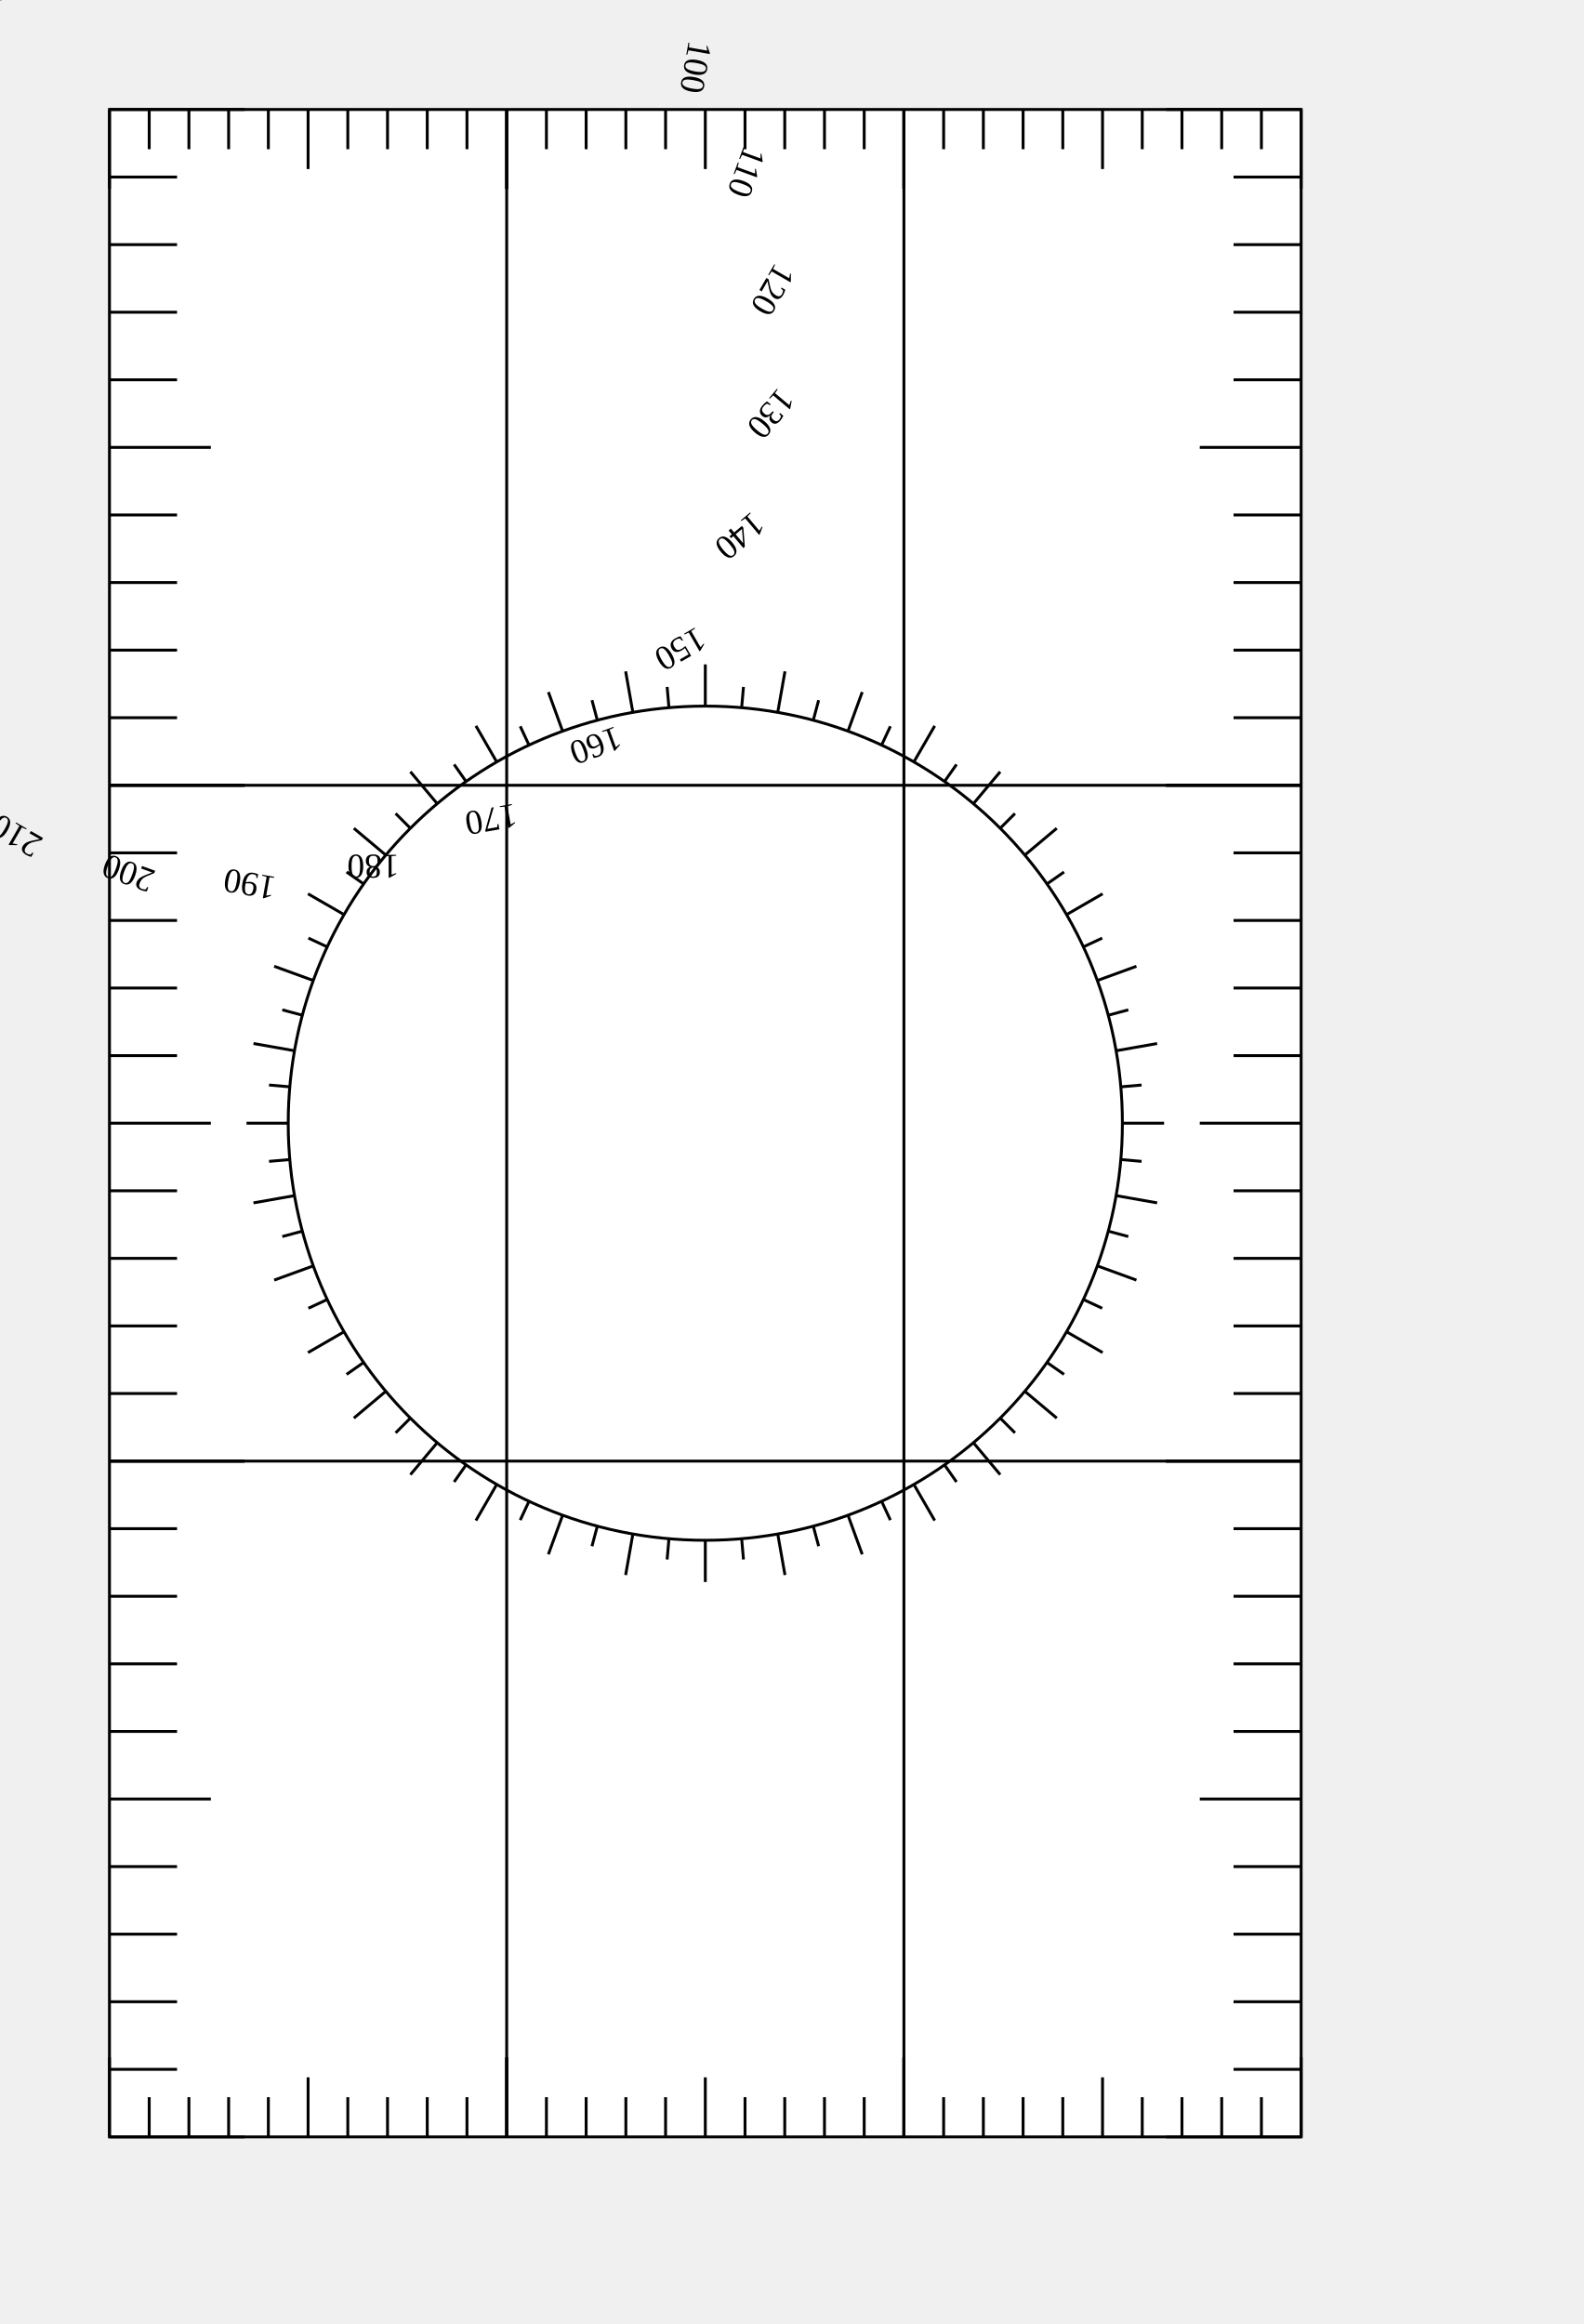
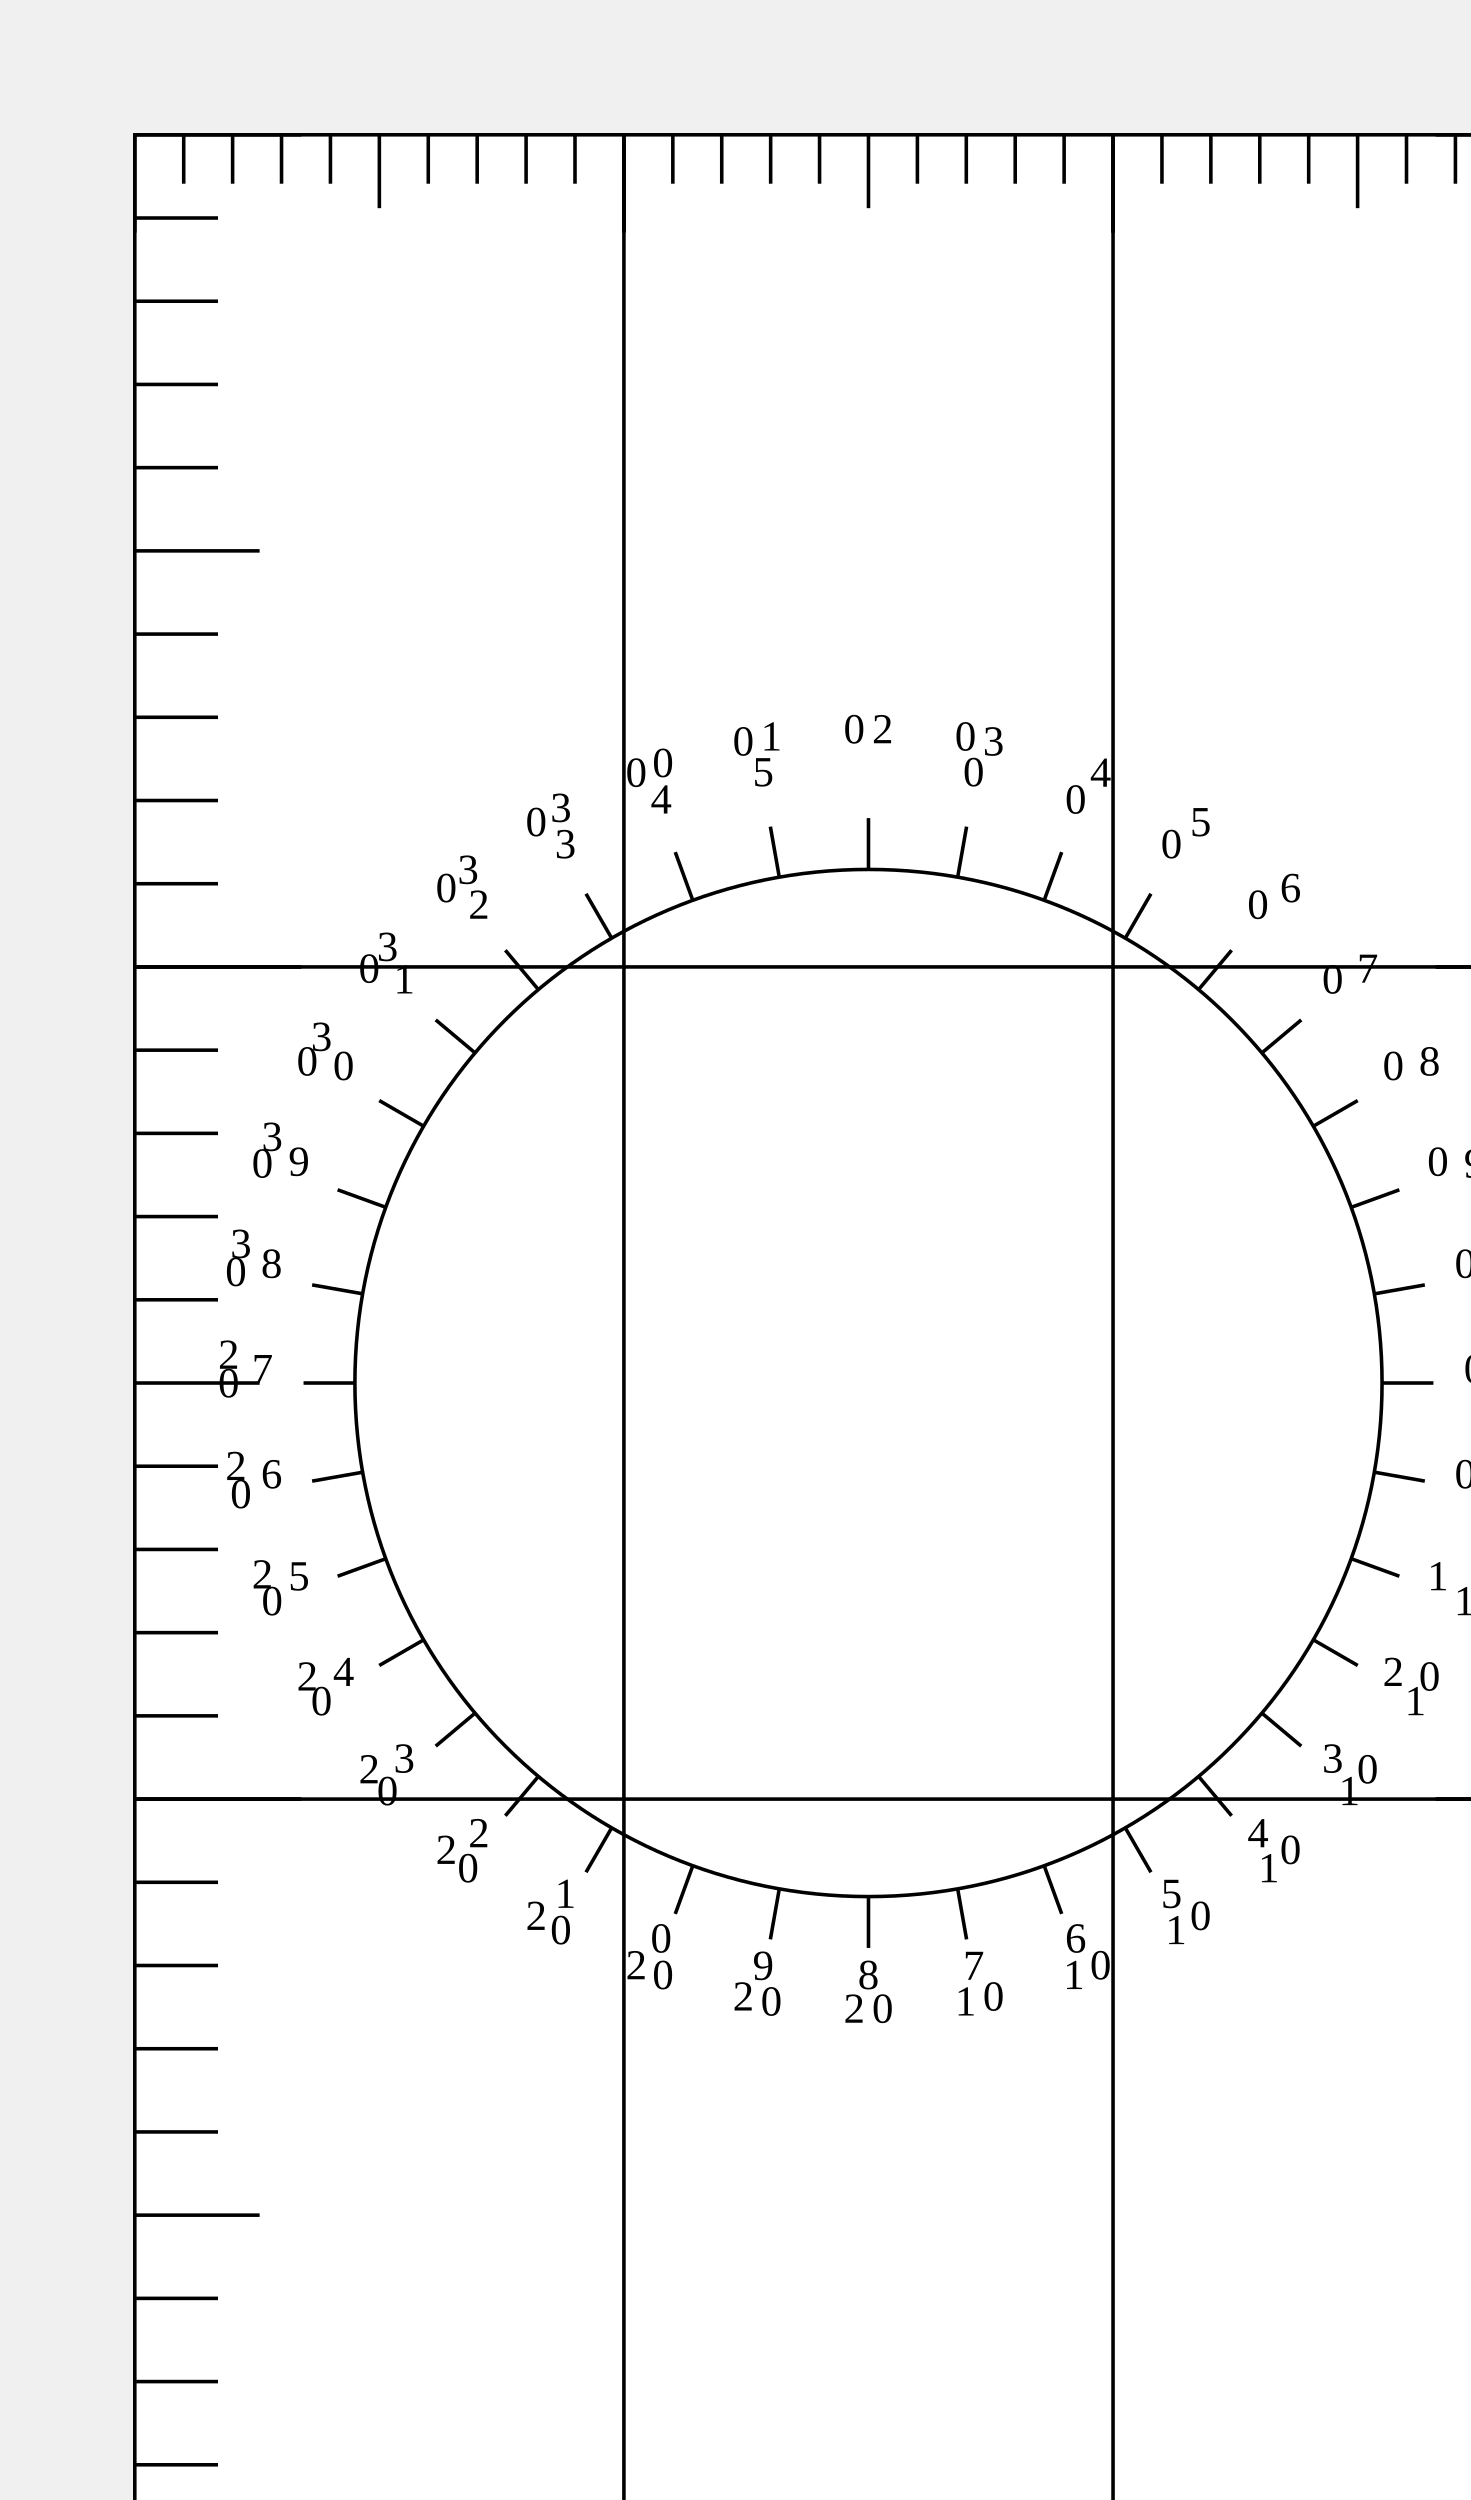
<svg xmlns="http://www.w3.org/2000/svg" baseProfile="full" height="100%" version="1.1" width="100%">
  <defs />
  <rect fill="white" height="185.2mm" stroke="black" width="108.858mm" x="10.0mm" y="10.0mm" />
  <line stroke="black" x1="10.0mm" x2="10.0mm" y1="10.0mm" y2="17.257mm" />
  <line stroke="black" x1="13.629mm" x2="13.629mm" y1="10.0mm" y2="13.629mm" />
  <line stroke="black" x1="17.257mm" x2="17.257mm" y1="10.0mm" y2="13.629mm" />
  <line stroke="black" x1="20.886mm" x2="20.886mm" y1="10.0mm" y2="13.629mm" />
  <line stroke="black" x1="24.514mm" x2="24.514mm" y1="10.0mm" y2="13.629mm" />
  <line stroke="black" x1="28.143mm" x2="28.143mm" y1="10.0mm" y2="15.443mm" />
  <line stroke="black" x1="31.772mm" x2="31.772mm" y1="10.0mm" y2="13.629mm" />
  <line stroke="black" x1="35.4mm" x2="35.4mm" y1="10.0mm" y2="13.629mm" />
  <line stroke="black" x1="39.029mm" x2="39.029mm" y1="10.0mm" y2="13.629mm" />
  <line stroke="black" x1="42.657mm" x2="42.657mm" y1="10.0mm" y2="13.629mm" />
  <line stroke="black" x1="46.286mm" x2="46.286mm" y1="10.0mm" y2="17.257mm" />
  <line stroke="black" x1="46.286mm" x2="46.286mm" y1="195.2mm" y2="187.943mm" />
  <line stroke="black" x1="42.657mm" x2="42.657mm" y1="195.2mm" y2="191.571mm" />
  <line stroke="black" x1="39.029mm" x2="39.029mm" y1="195.2mm" y2="191.571mm" />
  <line stroke="black" x1="35.4mm" x2="35.4mm" y1="195.2mm" y2="191.571mm" />
  <line stroke="black" x1="31.772mm" x2="31.772mm" y1="195.2mm" y2="191.571mm" />
  <line stroke="black" x1="28.143mm" x2="28.143mm" y1="195.2mm" y2="189.757mm" />
  <line stroke="black" x1="24.514mm" x2="24.514mm" y1="195.2mm" y2="191.571mm" />
  <line stroke="black" x1="20.886mm" x2="20.886mm" y1="195.2mm" y2="191.571mm" />
  <line stroke="black" x1="17.257mm" x2="17.257mm" y1="195.2mm" y2="191.571mm" />
  <line stroke="black" x1="13.629mm" x2="13.629mm" y1="195.2mm" y2="191.571mm" />
  <line stroke="black" x1="10.0mm" x2="10.0mm" y1="195.2mm" y2="187.943mm" />
  <line stroke="black" x1="46.286mm" x2="46.286mm" y1="10.0mm" y2="17.257mm" />
  <line stroke="black" x1="49.915mm" x2="49.915mm" y1="10.0mm" y2="13.629mm" />
  <line stroke="black" x1="53.543mm" x2="53.543mm" y1="10.0mm" y2="13.629mm" />
  <line stroke="black" x1="57.172mm" x2="57.172mm" y1="10.0mm" y2="13.629mm" />
  <line stroke="black" x1="60.8mm" x2="60.8mm" y1="10.0mm" y2="13.629mm" />
  <line stroke="black" x1="64.429mm" x2="64.429mm" y1="10.0mm" y2="15.443mm" />
  <line stroke="black" x1="68.058mm" x2="68.058mm" y1="10.0mm" y2="13.629mm" />
  <line stroke="black" x1="71.686mm" x2="71.686mm" y1="10.0mm" y2="13.629mm" />
  <line stroke="black" x1="75.315mm" x2="75.315mm" y1="10.0mm" y2="13.629mm" />
  <line stroke="black" x1="78.943mm" x2="78.943mm" y1="10.0mm" y2="13.629mm" />
  <line stroke="black" x1="82.572mm" x2="82.572mm" y1="10.0mm" y2="17.257mm" />
  <line stroke="black" x1="82.572mm" x2="82.572mm" y1="195.2mm" y2="187.943mm" />
  <line stroke="black" x1="78.943mm" x2="78.943mm" y1="195.2mm" y2="191.571mm" />
  <line stroke="black" x1="75.315mm" x2="75.315mm" y1="195.2mm" y2="191.571mm" />
  <line stroke="black" x1="71.686mm" x2="71.686mm" y1="195.2mm" y2="191.571mm" />
  <line stroke="black" x1="68.058mm" x2="68.058mm" y1="195.2mm" y2="191.571mm" />
  <line stroke="black" x1="64.429mm" x2="64.429mm" y1="195.2mm" y2="189.757mm" />
  <line stroke="black" x1="60.8mm" x2="60.8mm" y1="195.2mm" y2="191.571mm" />
  <line stroke="black" x1="57.172mm" x2="57.172mm" y1="195.2mm" y2="191.571mm" />
  <line stroke="black" x1="53.543mm" x2="53.543mm" y1="195.2mm" y2="191.571mm" />
  <line stroke="black" x1="49.915mm" x2="49.915mm" y1="195.2mm" y2="191.571mm" />
  <line stroke="black" x1="46.286mm" x2="46.286mm" y1="195.2mm" y2="187.943mm" />
  <line stroke="black" x1="82.572mm" x2="82.572mm" y1="10.0mm" y2="17.257mm" />
  <line stroke="black" x1="86.2mm" x2="86.2mm" y1="10.0mm" y2="13.629mm" />
  <line stroke="black" x1="89.829mm" x2="89.829mm" y1="10.0mm" y2="13.629mm" />
  <line stroke="black" x1="93.458mm" x2="93.458mm" y1="10.0mm" y2="13.629mm" />
  <line stroke="black" x1="97.086mm" x2="97.086mm" y1="10.0mm" y2="13.629mm" />
  <line stroke="black" x1="100.715mm" x2="100.715mm" y1="10.0mm" y2="15.443mm" />
  <line stroke="black" x1="104.343mm" x2="104.343mm" y1="10.0mm" y2="13.629mm" />
  <line stroke="black" x1="107.972mm" x2="107.972mm" y1="10.0mm" y2="13.629mm" />
  <line stroke="black" x1="111.601mm" x2="111.601mm" y1="10.0mm" y2="13.629mm" />
  <line stroke="black" x1="115.229mm" x2="115.229mm" y1="10.0mm" y2="13.629mm" />
  <line stroke="black" x1="118.858mm" x2="118.858mm" y1="10.0mm" y2="17.257mm" />
  <line stroke="black" x1="118.858mm" x2="118.858mm" y1="195.2mm" y2="187.943mm" />
  <line stroke="black" x1="115.229mm" x2="115.229mm" y1="195.2mm" y2="191.571mm" />
  <line stroke="black" x1="111.601mm" x2="111.601mm" y1="195.2mm" y2="191.571mm" />
  <line stroke="black" x1="107.972mm" x2="107.972mm" y1="195.2mm" y2="191.571mm" />
  <line stroke="black" x1="104.343mm" x2="104.343mm" y1="195.2mm" y2="191.571mm" />
  <line stroke="black" x1="100.715mm" x2="100.715mm" y1="195.2mm" y2="189.757mm" />
  <line stroke="black" x1="97.086mm" x2="97.086mm" y1="195.2mm" y2="191.571mm" />
  <line stroke="black" x1="93.458mm" x2="93.458mm" y1="195.2mm" y2="191.571mm" />
  <line stroke="black" x1="89.829mm" x2="89.829mm" y1="195.2mm" y2="191.571mm" />
  <line stroke="black" x1="86.2mm" x2="86.2mm" y1="195.2mm" y2="191.571mm" />
  <line stroke="black" x1="82.572mm" x2="82.572mm" y1="195.2mm" y2="187.943mm" />
  <line stroke="black" x1="118.858mm" x2="106.511mm" y1="10.0mm" y2="10.0mm" />
  <line stroke="black" x1="118.858mm" x2="112.684mm" y1="16.173mm" y2="16.173mm" />
  <line stroke="black" x1="118.858mm" x2="112.684mm" y1="22.347mm" y2="22.347mm" />
  <line stroke="black" x1="118.858mm" x2="112.684mm" y1="28.52mm" y2="28.52mm" />
  <line stroke="black" x1="118.858mm" x2="112.684mm" y1="34.693mm" y2="34.693mm" />
  <line stroke="black" x1="118.858mm" x2="109.598mm" y1="40.867mm" y2="40.867mm" />
  <line stroke="black" x1="118.858mm" x2="112.684mm" y1="47.04mm" y2="47.04mm" />
  <line stroke="black" x1="118.858mm" x2="112.684mm" y1="53.213mm" y2="53.213mm" />
  <line stroke="black" x1="118.858mm" x2="112.684mm" y1="59.387mm" y2="59.387mm" />
  <line stroke="black" x1="118.858mm" x2="112.684mm" y1="65.56mm" y2="65.56mm" />
  <line stroke="black" x1="118.858mm" x2="106.511mm" y1="71.733mm" y2="71.733mm" />
  <line stroke="black" x1="10.0mm" x2="22.347mm" y1="71.733mm" y2="71.733mm" />
  <line stroke="black" x1="10mm" x2="16.173mm" y1="65.56mm" y2="65.56mm" />
  <line stroke="black" x1="10mm" x2="16.173mm" y1="59.387mm" y2="59.387mm" />
  <line stroke="black" x1="10mm" x2="16.173mm" y1="53.213mm" y2="53.213mm" />
  <line stroke="black" x1="10mm" x2="16.173mm" y1="47.04mm" y2="47.04mm" />
  <line stroke="black" x1="10mm" x2="19.26mm" y1="40.867mm" y2="40.867mm" />
  <line stroke="black" x1="10mm" x2="16.173mm" y1="34.693mm" y2="34.693mm" />
  <line stroke="black" x1="10mm" x2="16.173mm" y1="28.52mm" y2="28.52mm" />
  <line stroke="black" x1="10mm" x2="16.173mm" y1="22.347mm" y2="22.347mm" />
  <line stroke="black" x1="10mm" x2="16.173mm" y1="16.173mm" y2="16.173mm" />
  <line stroke="black" x1="10mm" x2="22.347mm" y1="10.0mm" y2="10.0mm" />
  <line stroke="black" x1="118.858mm" x2="106.511mm" y1="71.733mm" y2="71.733mm" />
  <line stroke="black" x1="118.858mm" x2="112.684mm" y1="77.907mm" y2="77.907mm" />
  <line stroke="black" x1="118.858mm" x2="112.684mm" y1="84.08mm" y2="84.08mm" />
  <line stroke="black" x1="118.858mm" x2="112.684mm" y1="90.253mm" y2="90.253mm" />
  <line stroke="black" x1="118.858mm" x2="112.684mm" y1="96.427mm" y2="96.427mm" />
  <line stroke="black" x1="118.858mm" x2="109.598mm" y1="102.6mm" y2="102.6mm" />
  <line stroke="black" x1="118.858mm" x2="112.684mm" y1="108.773mm" y2="108.773mm" />
  <line stroke="black" x1="118.858mm" x2="112.684mm" y1="114.947mm" y2="114.947mm" />
  <line stroke="black" x1="118.858mm" x2="112.684mm" y1="121.12mm" y2="121.12mm" />
  <line stroke="black" x1="118.858mm" x2="112.684mm" y1="127.293mm" y2="127.293mm" />
  <line stroke="black" x1="118.858mm" x2="106.511mm" y1="133.467mm" y2="133.467mm" />
  <line stroke="black" x1="10.0mm" x2="22.347mm" y1="133.467mm" y2="133.467mm" />
  <line stroke="black" x1="10mm" x2="16.173mm" y1="127.293mm" y2="127.293mm" />
  <line stroke="black" x1="10mm" x2="16.173mm" y1="121.12mm" y2="121.12mm" />
  <line stroke="black" x1="10mm" x2="16.173mm" y1="114.947mm" y2="114.947mm" />
  <line stroke="black" x1="10mm" x2="16.173mm" y1="108.773mm" y2="108.773mm" />
  <line stroke="black" x1="10mm" x2="19.26mm" y1="102.6mm" y2="102.6mm" />
  <line stroke="black" x1="10mm" x2="16.173mm" y1="96.427mm" y2="96.427mm" />
  <line stroke="black" x1="10mm" x2="16.173mm" y1="90.253mm" y2="90.253mm" />
  <line stroke="black" x1="10mm" x2="16.173mm" y1="84.08mm" y2="84.08mm" />
  <line stroke="black" x1="10mm" x2="16.173mm" y1="77.907mm" y2="77.907mm" />
  <line stroke="black" x1="10mm" x2="22.347mm" y1="71.733mm" y2="71.733mm" />
  <line stroke="black" x1="118.858mm" x2="106.511mm" y1="133.467mm" y2="133.467mm" />
  <line stroke="black" x1="118.858mm" x2="112.684mm" y1="139.64mm" y2="139.64mm" />
  <line stroke="black" x1="118.858mm" x2="112.684mm" y1="145.813mm" y2="145.813mm" />
  <line stroke="black" x1="118.858mm" x2="112.684mm" y1="151.987mm" y2="151.987mm" />
  <line stroke="black" x1="118.858mm" x2="112.684mm" y1="158.16mm" y2="158.16mm" />
  <line stroke="black" x1="118.858mm" x2="109.598mm" y1="164.333mm" y2="164.333mm" />
  <line stroke="black" x1="118.858mm" x2="112.684mm" y1="170.507mm" y2="170.507mm" />
  <line stroke="black" x1="118.858mm" x2="112.684mm" y1="176.68mm" y2="176.68mm" />
  <line stroke="black" x1="118.858mm" x2="112.684mm" y1="182.853mm" y2="182.853mm" />
  <line stroke="black" x1="118.858mm" x2="112.684mm" y1="189.027mm" y2="189.027mm" />
  <line stroke="black" x1="118.858mm" x2="106.511mm" y1="195.2mm" y2="195.2mm" />
  <line stroke="black" x1="10.0mm" x2="22.347mm" y1="195.2mm" y2="195.2mm" />
  <line stroke="black" x1="10mm" x2="16.173mm" y1="189.027mm" y2="189.027mm" />
  <line stroke="black" x1="10mm" x2="16.173mm" y1="182.853mm" y2="182.853mm" />
  <line stroke="black" x1="10mm" x2="16.173mm" y1="176.68mm" y2="176.68mm" />
  <line stroke="black" x1="10mm" x2="16.173mm" y1="170.507mm" y2="170.507mm" />
  <line stroke="black" x1="10mm" x2="19.26mm" y1="164.333mm" y2="164.333mm" />
  <line stroke="black" x1="10mm" x2="16.173mm" y1="158.16mm" y2="158.16mm" />
  <line stroke="black" x1="10mm" x2="16.173mm" y1="151.987mm" y2="151.987mm" />
  <line stroke="black" x1="10mm" x2="16.173mm" y1="145.813mm" y2="145.813mm" />
  <line stroke="black" x1="10mm" x2="16.173mm" y1="139.64mm" y2="139.64mm" />
  <line stroke="black" x1="10mm" x2="22.347mm" y1="133.467mm" y2="133.467mm" />
  <line stroke="black" x1="10.0mm" x2="118.858mm" y1="71.733mm" y2="71.733mm" />
  <line stroke="black" x1="10.0mm" x2="118.858mm" y1="133.467mm" y2="133.467mm" />
  <line stroke="black" x1="46.286mm" x2="46.286mm" y1="10.0mm" y2="195.2mm" />
  <line stroke="black" x1="82.572mm" x2="82.572mm" y1="10.0mm" y2="195.2mm" />
  <circle cx="64.429mm" cy="102.6mm" fill="none" r="38.1mm" stroke="black" />
  <line stroke="black" x1="64.429mm" x2="64.429mm" y1="64.5mm" y2="60.69mm" />
-   <text text-anchor="middle" transform="rotate(0.0,64.42891,57.64172)" x="0mm" y="0mm">0</text>
-   <line stroke="black" x1="67.75mm" x2="67.916mm" y1="64.645mm" y2="62.747mm" />
-   <text text-anchor="middle" transform="rotate(5.0,68.04843,61.22877)" x="0mm" y="0mm" />
+   <text rotate="0.0" text-anchor="middle" x="49.189mm" y="57.642mm">0</text>
  <line stroke="black" x1="71.045mm" x2="71.707mm" y1="65.079mm" y2="61.326mm" />
-   <text text-anchor="middle" transform="rotate(10.0,72.23584,58.32473)" x="0mm" y="0mm">10</text>
-   <line stroke="black" x1="74.29mm" x2="74.783mm" y1="65.798mm" y2="63.958mm" />
-   <text text-anchor="middle" transform="rotate(15.0,75.17748,62.48581)" x="0mm" y="0mm" />
+   <text rotate="10.0" text-anchor="middle" x="57.227mm" y="55.678mm">1</text>
+   <text rotate="10.0" text-anchor="middle" x="72.236mm" y="58.325mm">0</text>
  <line stroke="black" x1="77.46mm" x2="78.763mm" y1="66.797mm" y2="63.217mm" />
-   <text text-anchor="middle" transform="rotate(20.0,79.80555,60.35303)" x="0mm" y="0mm">20</text>
-   <line stroke="black" x1="80.531mm" x2="81.336mm" y1="68.069mm" y2="66.343mm" />
-   <text text-anchor="middle" transform="rotate(25.0,81.97994,64.96171)" x="0mm" y="0mm" />
+   <text rotate="20.0" text-anchor="middle" x="65.485mm" y="55.141mm">2</text>
+   <text rotate="20.0" text-anchor="middle" x="79.806mm" y="60.353mm">0</text>
  <line stroke="black" x1="83.479mm" x2="85.384mm" y1="69.604mm" y2="66.305mm" />
-   <text text-anchor="middle" transform="rotate(30.0,86.90806,63.66498)" x="0mm" y="0mm">30</text>
-   <line stroke="black" x1="86.282mm" x2="87.375mm" y1="71.39mm" y2="69.83mm" />
-   <text text-anchor="middle" transform="rotate(35.0,88.24912,68.58122)" x="0mm" y="0mm" />
+   <text rotate="30.0" text-anchor="middle" x="73.71mm" y="56.045mm">3</text>
+   <text rotate="30.0" text-anchor="middle" x="86.908mm" y="63.665mm">0</text>
  <line stroke="black" x1="88.919mm" x2="91.368mm" y1="73.414mm" y2="70.495mm" />
-   <text text-anchor="middle" transform="rotate(40.0,93.32754,68.15996)" x="0mm" y="0mm">40</text>
-   <line stroke="black" x1="91.37mm" x2="92.717mm" y1="75.659mm" y2="74.312mm" />
-   <text text-anchor="middle" transform="rotate(45.0,93.79454,73.23438)" x="0mm" y="0mm" />
+   <text rotate="40.0" text-anchor="middle" x="81.653mm" y="58.364mm">4</text>
+   <text rotate="40.0" text-anchor="middle" x="93.328mm" y="68.16mm">0</text>
  <line stroke="black" x1="93.615mm" x2="96.534mm" y1="78.11mm" y2="75.661mm" />
-   <text text-anchor="middle" transform="rotate(50.0,98.86896,73.70137)" x="0mm" y="0mm">50</text>
-   <line stroke="black" x1="95.639mm" x2="97.199mm" y1="80.747mm" y2="79.654mm" />
-   <text text-anchor="middle" transform="rotate(55.0,98.44769,78.77979)" x="0mm" y="0mm" />
+   <text rotate="50.0" text-anchor="middle" x="89.073mm" y="62.027mm">5</text>
+   <text rotate="50.0" text-anchor="middle" x="98.869mm" y="73.701mm">0</text>
  <line stroke="black" x1="97.425mm" x2="100.724mm" y1="83.55mm" y2="81.645mm" />
-   <text text-anchor="middle" transform="rotate(60.0,103.3639,80.12086)" x="0mm" y="0mm">60</text>
-   <line stroke="black" x1="98.959mm" x2="100.686mm" y1="86.498mm" y2="85.693mm" />
-   <text text-anchor="middle" transform="rotate(65.0,102.0672,85.04898)" x="0mm" y="0mm" />
+   <text rotate="60.0" text-anchor="middle" x="95.744mm" y="66.923mm">6</text>
+   <text rotate="60.0" text-anchor="middle" x="103.364mm" y="80.121mm">0</text>
  <line stroke="black" x1="100.231mm" x2="103.812mm" y1="89.569mm" y2="88.266mm" />
-   <text text-anchor="middle" transform="rotate(70.0,106.6759,87.22336)" x="0mm" y="0mm">70</text>
-   <line stroke="black" x1="101.231mm" x2="103.071mm" y1="92.739mm" y2="92.246mm" />
-   <text text-anchor="middle" transform="rotate(75.0,104.5431,91.85144)" x="0mm" y="0mm" />
+   <text rotate="70.0" text-anchor="middle" x="101.463mm" y="72.902mm">7</text>
+   <text rotate="70.0" text-anchor="middle" x="106.676mm" y="87.223mm">0</text>
  <line stroke="black" x1="101.95mm" x2="105.702mm" y1="95.984mm" y2="95.322mm" />
-   <text text-anchor="middle" transform="rotate(80.0,108.7042,94.79308)" x="0mm" y="0mm">80</text>
-   <line stroke="black" x1="102.384mm" x2="104.282mm" y1="99.279mm" y2="99.113mm" />
-   <text text-anchor="middle" transform="rotate(85.0,105.8001,98.98049)" x="0mm" y="0mm" />
+   <text rotate="80.0" text-anchor="middle" x="106.058mm" y="79.785mm">8</text>
+   <text rotate="80.0" text-anchor="middle" x="108.704mm" y="94.793mm">0</text>
  <line stroke="black" x1="102.529mm" x2="106.339mm" y1="102.6mm" y2="102.6mm" />
-   <text text-anchor="middle" transform="rotate(90.0,109.3872,102.6)" x="0mm" y="0mm">90</text>
-   <line stroke="black" x1="102.384mm" x2="104.282mm" y1="105.921mm" y2="106.087mm" />
-   <text text-anchor="middle" transform="rotate(95.0,105.8001,106.2195)" x="0mm" y="0mm" />
+   <text rotate="90.0" text-anchor="middle" x="109.387mm" y="87.36mm">9</text>
+   <text rotate="90.0" text-anchor="middle" x="109.387mm" y="102.6mm">0</text>
  <line stroke="black" x1="101.95mm" x2="105.702mm" y1="109.216mm" y2="109.878mm" />
-   <text text-anchor="middle" transform="rotate(100.0,108.7042,110.4069)" x="0mm" y="0mm">100</text>
-   <line stroke="black" x1="101.231mm" x2="103.071mm" y1="112.461mm" y2="112.954mm" />
-   <text text-anchor="middle" transform="rotate(105.0,104.5431,113.3486)" x="0mm" y="0mm" />
+   <text rotate="100.0" text-anchor="middle" x="111.351mm" y="95.398mm">1</text>
+   <text rotate="100.0" text-anchor="middle" x="108.704mm" y="110.407mm">0</text>
+   <text rotate="100.0" text-anchor="middle" x="106.058mm" y="125.415mm">0</text>
  <line stroke="black" x1="100.231mm" x2="103.812mm" y1="115.631mm" y2="116.934mm" />
-   <text text-anchor="middle" transform="rotate(110.0,106.6759,117.9766)" x="0mm" y="0mm">110</text>
-   <line stroke="black" x1="98.959mm" x2="100.686mm" y1="118.702mm" y2="119.507mm" />
-   <text text-anchor="middle" transform="rotate(115.0,102.0672,120.151)" x="0mm" y="0mm" />
+   <text rotate="110.0" text-anchor="middle" x="111.888mm" y="103.656mm">1</text>
+   <text rotate="110.0" text-anchor="middle" x="106.676mm" y="117.977mm">1</text>
+   <text rotate="110.0" text-anchor="middle" x="101.463mm" y="132.298mm">0</text>
  <line stroke="black" x1="97.425mm" x2="100.724mm" y1="121.65mm" y2="123.555mm" />
-   <text text-anchor="middle" transform="rotate(120.0,103.3639,125.0791)" x="0mm" y="0mm">120</text>
-   <line stroke="black" x1="95.639mm" x2="97.199mm" y1="124.453mm" y2="125.546mm" />
-   <text text-anchor="middle" transform="rotate(125.0,98.44769,126.4202)" x="0mm" y="0mm" />
+   <text rotate="120.0" text-anchor="middle" x="110.984mm" y="111.881mm">1</text>
+   <text rotate="120.0" text-anchor="middle" x="103.364mm" y="125.079mm">2</text>
+   <text rotate="120.0" text-anchor="middle" x="95.744mm" y="138.277mm">0</text>
  <line stroke="black" x1="93.615mm" x2="96.534mm" y1="127.09mm" y2="129.539mm" />
-   <text text-anchor="middle" transform="rotate(130.0,98.86896,131.4986)" x="0mm" y="0mm">130</text>
-   <line stroke="black" x1="91.37mm" x2="92.717mm" y1="129.541mm" y2="130.888mm" />
-   <text text-anchor="middle" transform="rotate(135.0,93.79454,131.9656)" x="0mm" y="0mm" />
+   <text rotate="130.0" text-anchor="middle" x="108.665mm" y="119.824mm">1</text>
+   <text rotate="130.0" text-anchor="middle" x="98.869mm" y="131.499mm">3</text>
+   <text rotate="130.0" text-anchor="middle" x="89.073mm" y="143.173mm">0</text>
  <line stroke="black" x1="88.919mm" x2="91.368mm" y1="131.786mm" y2="134.705mm" />
-   <text text-anchor="middle" transform="rotate(140.0,93.32754,137.04)" x="0mm" y="0mm">140</text>
-   <line stroke="black" x1="86.282mm" x2="87.375mm" y1="133.81mm" y2="135.37mm" />
-   <text text-anchor="middle" transform="rotate(145.0,88.24912,136.6188)" x="0mm" y="0mm" />
+   <text rotate="140.0" text-anchor="middle" x="105.002mm" y="127.244mm">1</text>
+   <text rotate="140.0" text-anchor="middle" x="93.328mm" y="137.04mm">4</text>
+   <text rotate="140.0" text-anchor="middle" x="81.653mm" y="146.836mm">0</text>
  <line stroke="black" x1="83.479mm" x2="85.384mm" y1="135.596mm" y2="138.895mm" />
-   <text text-anchor="middle" transform="rotate(150.0,86.90806,141.535)" x="0mm" y="0mm">150</text>
-   <line stroke="black" x1="80.531mm" x2="81.336mm" y1="137.131mm" y2="138.857mm" />
-   <text text-anchor="middle" transform="rotate(155.0,81.97994,140.2383)" x="0mm" y="0mm" />
+   <text rotate="150.0" text-anchor="middle" x="100.106mm" y="133.915mm">1</text>
+   <text rotate="150.0" text-anchor="middle" x="86.908mm" y="141.535mm">5</text>
+   <text rotate="150.0" text-anchor="middle" x="73.71mm" y="149.155mm">0</text>
  <line stroke="black" x1="77.46mm" x2="78.763mm" y1="138.403mm" y2="141.983mm" />
-   <text text-anchor="middle" transform="rotate(160.0,79.80555,144.847)" x="0mm" y="0mm">160</text>
-   <line stroke="black" x1="74.29mm" x2="74.783mm" y1="139.402mm" y2="141.242mm" />
-   <text text-anchor="middle" transform="rotate(165.0,75.17748,142.7142)" x="0mm" y="0mm" />
+   <text rotate="160.0" text-anchor="middle" x="94.127mm" y="139.635mm">1</text>
+   <text rotate="160.0" text-anchor="middle" x="79.806mm" y="144.847mm">6</text>
+   <text rotate="160.0" text-anchor="middle" x="65.485mm" y="150.059mm">0</text>
  <line stroke="black" x1="71.045mm" x2="71.707mm" y1="140.121mm" y2="143.874mm" />
-   <text text-anchor="middle" transform="rotate(170.0,72.23584,146.8753)" x="0mm" y="0mm">170</text>
-   <line stroke="black" x1="67.75mm" x2="67.916mm" y1="140.555mm" y2="142.453mm" />
-   <text text-anchor="middle" transform="rotate(175.0,68.04843,143.9712)" x="0mm" y="0mm" />
+   <text rotate="170.0" text-anchor="middle" x="87.244mm" y="144.229mm">1</text>
+   <text rotate="170.0" text-anchor="middle" x="72.236mm" y="146.875mm">7</text>
+   <text rotate="170.0" text-anchor="middle" x="57.227mm" y="149.522mm">0</text>
  <line stroke="black" x1="64.429mm" x2="64.429mm" y1="140.7mm" y2="144.51mm" />
-   <text text-anchor="middle" transform="rotate(180.0,64.42891,147.5583)" x="0mm" y="0mm">180</text>
-   <line stroke="black" x1="61.108mm" x2="60.942mm" y1="140.555mm" y2="142.453mm" />
-   <text text-anchor="middle" transform="rotate(185.0,60.8094,143.9712)" x="0mm" y="0mm" />
+   <text rotate="180.0" text-anchor="middle" x="79.669mm" y="147.558mm">1</text>
+   <text rotate="180.0" text-anchor="middle" x="64.429mm" y="147.558mm">8</text>
+   <text rotate="180.0" text-anchor="middle" x="49.189mm" y="147.558mm">0</text>
  <line stroke="black" x1="57.813mm" x2="57.151mm" y1="140.121mm" y2="143.874mm" />
-   <text text-anchor="middle" transform="rotate(190.0,56.62199,146.8753)" x="0mm" y="0mm">190</text>
-   <line stroke="black" x1="54.568mm" x2="54.075mm" y1="139.402mm" y2="141.242mm" />
-   <text text-anchor="middle" transform="rotate(195.0,53.68035,142.7142)" x="0mm" y="0mm" />
+   <text rotate="190.0" text-anchor="middle" x="71.631mm" y="149.522mm">1</text>
+   <text rotate="190.0" text-anchor="middle" x="56.622mm" y="146.875mm">9</text>
+   <text rotate="190.0" text-anchor="middle" x="41.613mm" y="144.229mm">0</text>
  <line stroke="black" x1="51.398mm" x2="50.095mm" y1="138.403mm" y2="141.983mm" />
-   <text text-anchor="middle" transform="rotate(200.0,49.05228,144.847)" x="0mm" y="0mm">200</text>
-   <line stroke="black" x1="48.327mm" x2="47.522mm" y1="137.131mm" y2="138.857mm" />
-   <text text-anchor="middle" transform="rotate(205.0,46.87789,140.2383)" x="0mm" y="0mm" />
+   <text rotate="200.0" text-anchor="middle" x="63.373mm" y="150.059mm">2</text>
+   <text rotate="200.0" text-anchor="middle" x="49.052mm" y="144.847mm">0</text>
+   <text rotate="200.0" text-anchor="middle" x="34.731mm" y="139.635mm">0</text>
  <line stroke="black" x1="45.379mm" x2="43.474mm" y1="135.596mm" y2="138.895mm" />
-   <text text-anchor="middle" transform="rotate(210.0,41.94977,141.535)" x="0mm" y="0mm">210</text>
-   <line stroke="black" x1="42.576mm" x2="41.483mm" y1="133.81mm" y2="135.37mm" />
-   <text text-anchor="middle" transform="rotate(215.0,40.60871,136.6188)" x="0mm" y="0mm" />
+   <text rotate="210.0" text-anchor="middle" x="55.148mm" y="149.155mm">2</text>
+   <text rotate="210.0" text-anchor="middle" x="41.95mm" y="141.535mm">1</text>
+   <text rotate="210.0" text-anchor="middle" x="28.751mm" y="133.915mm">0</text>
  <line stroke="black" x1="39.939mm" x2="37.49mm" y1="131.786mm" y2="134.705mm" />
-   <text text-anchor="middle" transform="rotate(220.0,35.53029,137.04)" x="0mm" y="0mm">220</text>
-   <line stroke="black" x1="37.488mm" x2="36.141mm" y1="129.541mm" y2="130.888mm" />
-   <text text-anchor="middle" transform="rotate(225.0,35.06329,131.9656)" x="0mm" y="0mm" />
+   <text rotate="220.0" text-anchor="middle" x="47.205mm" y="146.836mm">2</text>
+   <text rotate="220.0" text-anchor="middle" x="35.53mm" y="137.04mm">2</text>
+   <text rotate="220.0" text-anchor="middle" x="23.856mm" y="127.244mm">0</text>
  <line stroke="black" x1="35.242mm" x2="32.324mm" y1="127.09mm" y2="129.539mm" />
-   <text text-anchor="middle" transform="rotate(230.0,29.98887,131.4986)" x="0mm" y="0mm">230</text>
-   <line stroke="black" x1="33.219mm" x2="31.659mm" y1="124.453mm" y2="125.546mm" />
-   <text text-anchor="middle" transform="rotate(235.0,30.41013,126.4202)" x="0mm" y="0mm" />
+   <text rotate="230.0" text-anchor="middle" x="39.785mm" y="143.173mm">2</text>
+   <text rotate="230.0" text-anchor="middle" x="29.989mm" y="131.499mm">3</text>
+   <text rotate="230.0" text-anchor="middle" x="20.193mm" y="119.824mm">0</text>
  <line stroke="black" x1="31.433mm" x2="28.134mm" y1="121.65mm" y2="123.555mm" />
-   <text text-anchor="middle" transform="rotate(240.0,25.4939,125.0791)" x="0mm" y="0mm">240</text>
-   <line stroke="black" x1="29.898mm" x2="28.172mm" y1="118.702mm" y2="119.507mm" />
-   <text text-anchor="middle" transform="rotate(245.0,26.79062,120.151)" x="0mm" y="0mm" />
+   <text rotate="240.0" text-anchor="middle" x="33.114mm" y="138.277mm">2</text>
+   <text rotate="240.0" text-anchor="middle" x="25.494mm" y="125.079mm">4</text>
+   <text rotate="240.0" text-anchor="middle" x="17.874mm" y="111.881mm">0</text>
  <line stroke="black" x1="28.626mm" x2="25.046mm" y1="115.631mm" y2="116.934mm" />
-   <text text-anchor="middle" transform="rotate(250.0,22.18195,117.9766)" x="0mm" y="0mm">250</text>
-   <line stroke="black" x1="27.627mm" x2="25.787mm" y1="112.461mm" y2="112.954mm" />
-   <text text-anchor="middle" transform="rotate(255.0,24.31473,113.3486)" x="0mm" y="0mm" />
+   <text rotate="250.0" text-anchor="middle" x="27.394mm" y="132.298mm">2</text>
+   <text rotate="250.0" text-anchor="middle" x="22.182mm" y="117.977mm">5</text>
+   <text rotate="250.0" text-anchor="middle" x="16.97mm" y="103.656mm">0</text>
  <line stroke="black" x1="26.908mm" x2="23.155mm" y1="109.216mm" y2="109.878mm" />
-   <text text-anchor="middle" transform="rotate(260.0,20.15365,110.4069)" x="0mm" y="0mm">260</text>
-   <line stroke="black" x1="26.474mm" x2="24.576mm" y1="105.921mm" y2="106.087mm" />
-   <text text-anchor="middle" transform="rotate(265.0,23.05768,106.2195)" x="0mm" y="0mm" />
+   <text rotate="260.0" text-anchor="middle" x="22.8mm" y="125.415mm">2</text>
+   <text rotate="260.0" text-anchor="middle" x="20.154mm" y="110.407mm">6</text>
+   <text rotate="260.0" text-anchor="middle" x="17.507mm" y="95.398mm">0</text>
  <line stroke="black" x1="26.329mm" x2="22.519mm" y1="102.6mm" y2="102.6mm" />
-   <text text-anchor="middle" transform="rotate(270.0,19.47063,102.6)" x="0mm" y="0mm">270</text>
-   <line stroke="black" x1="26.474mm" x2="24.576mm" y1="99.279mm" y2="99.113mm" />
-   <text text-anchor="middle" transform="rotate(275.0,23.05768,98.98049)" x="0mm" y="0mm" />
+   <text rotate="270.0" text-anchor="middle" x="19.471mm" y="117.84mm">2</text>
+   <text rotate="270.0" text-anchor="middle" x="19.471mm" y="102.6mm">7</text>
+   <text rotate="270.0" text-anchor="middle" x="19.471mm" y="87.36mm">0</text>
  <line stroke="black" x1="26.908mm" x2="23.155mm" y1="95.984mm" y2="95.322mm" />
-   <text text-anchor="middle" transform="rotate(280.0,20.15365,94.79308)" x="0mm" y="0mm">280</text>
-   <line stroke="black" x1="27.627mm" x2="25.787mm" y1="92.739mm" y2="92.246mm" />
-   <text text-anchor="middle" transform="rotate(285.0,24.31473,91.85144)" x="0mm" y="0mm" />
+   <text rotate="280.0" text-anchor="middle" x="17.507mm" y="109.802mm">2</text>
+   <text rotate="280.0" text-anchor="middle" x="20.154mm" y="94.793mm">8</text>
+   <text rotate="280.0" text-anchor="middle" x="22.8mm" y="79.785mm">0</text>
  <line stroke="black" x1="28.626mm" x2="25.046mm" y1="89.569mm" y2="88.266mm" />
-   <text text-anchor="middle" transform="rotate(290.0,22.18195,87.22336)" x="0mm" y="0mm">290</text>
-   <line stroke="black" x1="29.898mm" x2="28.172mm" y1="86.498mm" y2="85.693mm" />
-   <text text-anchor="middle" transform="rotate(295.0,26.79062,85.04898)" x="0mm" y="0mm" />
+   <text rotate="290.0" text-anchor="middle" x="16.97mm" y="101.544mm">2</text>
+   <text rotate="290.0" text-anchor="middle" x="22.182mm" y="87.223mm">9</text>
+   <text rotate="290.0" text-anchor="middle" x="27.394mm" y="72.902mm">0</text>
  <line stroke="black" x1="31.433mm" x2="28.134mm" y1="83.55mm" y2="81.645mm" />
-   <text text-anchor="middle" transform="rotate(300.0,25.4939,80.12086)" x="0mm" y="0mm">300</text>
-   <line stroke="black" x1="33.219mm" x2="31.659mm" y1="80.747mm" y2="79.654mm" />
-   <text text-anchor="middle" transform="rotate(305.0,30.41013,78.77979)" x="0mm" y="0mm" />
+   <text rotate="300.0" text-anchor="middle" x="17.874mm" y="93.319mm">3</text>
+   <text rotate="300.0" text-anchor="middle" x="25.494mm" y="80.121mm">0</text>
+   <text rotate="300.0" text-anchor="middle" x="33.114mm" y="66.923mm">0</text>
  <line stroke="black" x1="35.242mm" x2="32.324mm" y1="78.11mm" y2="75.661mm" />
-   <text text-anchor="middle" transform="rotate(310.0,29.98887,73.70137)" x="0mm" y="0mm">310</text>
-   <line stroke="black" x1="37.488mm" x2="36.141mm" y1="75.659mm" y2="74.312mm" />
-   <text text-anchor="middle" transform="rotate(315.0,35.06329,73.23438)" x="0mm" y="0mm" />
+   <text rotate="310.0" text-anchor="middle" x="20.193mm" y="85.376mm">3</text>
+   <text rotate="310.0" text-anchor="middle" x="29.989mm" y="73.701mm">1</text>
+   <text rotate="310.0" text-anchor="middle" x="39.785mm" y="62.027mm">0</text>
  <line stroke="black" x1="39.939mm" x2="37.49mm" y1="73.414mm" y2="70.495mm" />
-   <text text-anchor="middle" transform="rotate(320.0,35.53029,68.15996)" x="0mm" y="0mm">320</text>
-   <line stroke="black" x1="42.576mm" x2="41.483mm" y1="71.39mm" y2="69.83mm" />
-   <text text-anchor="middle" transform="rotate(325.0,40.60871,68.58122)" x="0mm" y="0mm" />
+   <text rotate="320.0" text-anchor="middle" x="23.856mm" y="77.956mm">3</text>
+   <text rotate="320.0" text-anchor="middle" x="35.53mm" y="68.16mm">2</text>
+   <text rotate="320.0" text-anchor="middle" x="47.205mm" y="58.364mm">0</text>
  <line stroke="black" x1="45.379mm" x2="43.474mm" y1="69.604mm" y2="66.305mm" />
-   <text text-anchor="middle" transform="rotate(330.0,41.94977,63.66498)" x="0mm" y="0mm">330</text>
-   <line stroke="black" x1="48.327mm" x2="47.522mm" y1="68.069mm" y2="66.343mm" />
-   <text text-anchor="middle" transform="rotate(335.0,46.87789,64.96171)" x="0mm" y="0mm" />
+   <text rotate="330.0" text-anchor="middle" x="28.751mm" y="71.285mm">3</text>
+   <text rotate="330.0" text-anchor="middle" x="41.95mm" y="63.665mm">3</text>
+   <text rotate="330.0" text-anchor="middle" x="55.148mm" y="56.045mm">0</text>
  <line stroke="black" x1="51.398mm" x2="50.095mm" y1="66.797mm" y2="63.217mm" />
-   <text text-anchor="middle" transform="rotate(340.0,49.05228,60.35303)" x="0mm" y="0mm">340</text>
-   <line stroke="black" x1="54.568mm" x2="54.075mm" y1="65.798mm" y2="63.958mm" />
-   <text text-anchor="middle" transform="rotate(345.0,53.68035,62.48581)" x="0mm" y="0mm" />
+   <text rotate="340.0" text-anchor="middle" x="34.731mm" y="65.565mm">3</text>
+   <text rotate="340.0" text-anchor="middle" x="49.052mm" y="60.353mm">4</text>
+   <text rotate="340.0" text-anchor="middle" x="63.373mm" y="55.141mm">0</text>
  <line stroke="black" x1="57.813mm" x2="57.151mm" y1="65.079mm" y2="61.326mm" />
-   <text text-anchor="middle" transform="rotate(350.0,56.62199,58.32473)" x="0mm" y="0mm">350</text>
-   <line stroke="black" x1="61.108mm" x2="60.942mm" y1="64.645mm" y2="62.747mm" />
-   <text text-anchor="middle" transform="rotate(355.0,60.8094,61.22877)" x="0mm" y="0mm" />
+   <text rotate="350.0" text-anchor="middle" x="41.613mm" y="60.971mm">3</text>
+   <text rotate="350.0" text-anchor="middle" x="56.622mm" y="58.325mm">5</text>
+   <text rotate="350.0" text-anchor="middle" x="71.631mm" y="55.678mm">0</text>
</svg>
